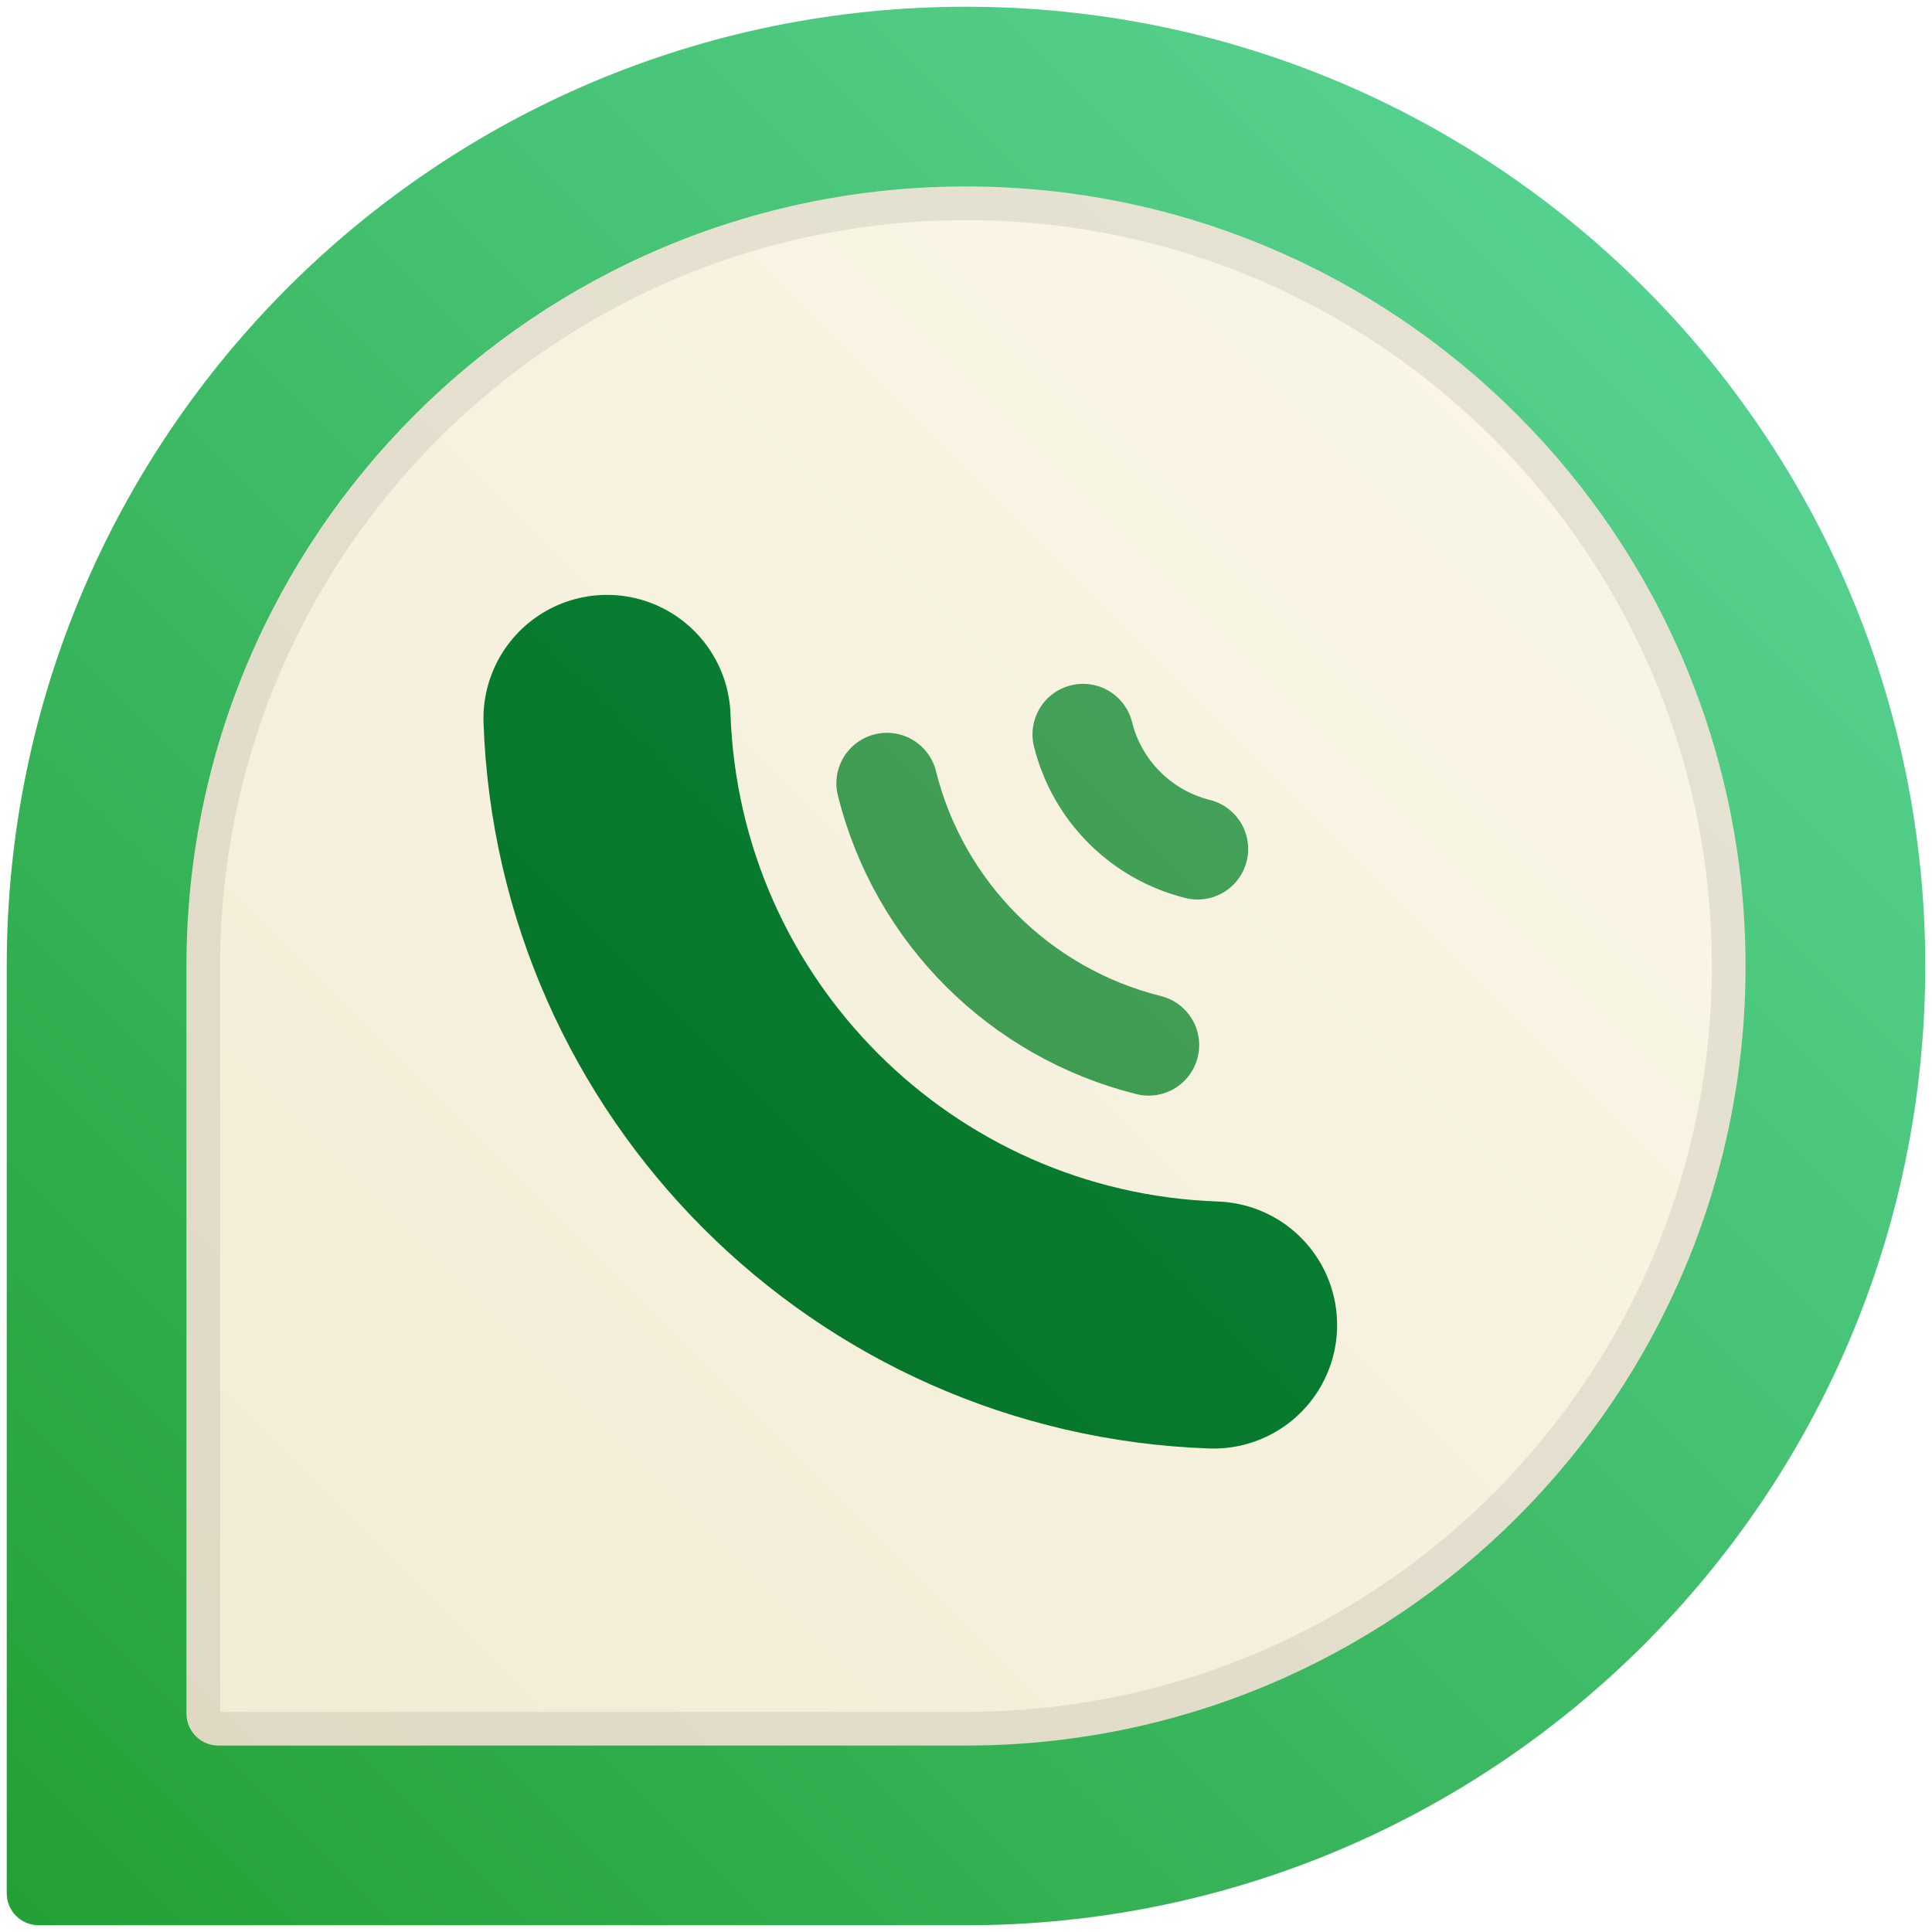
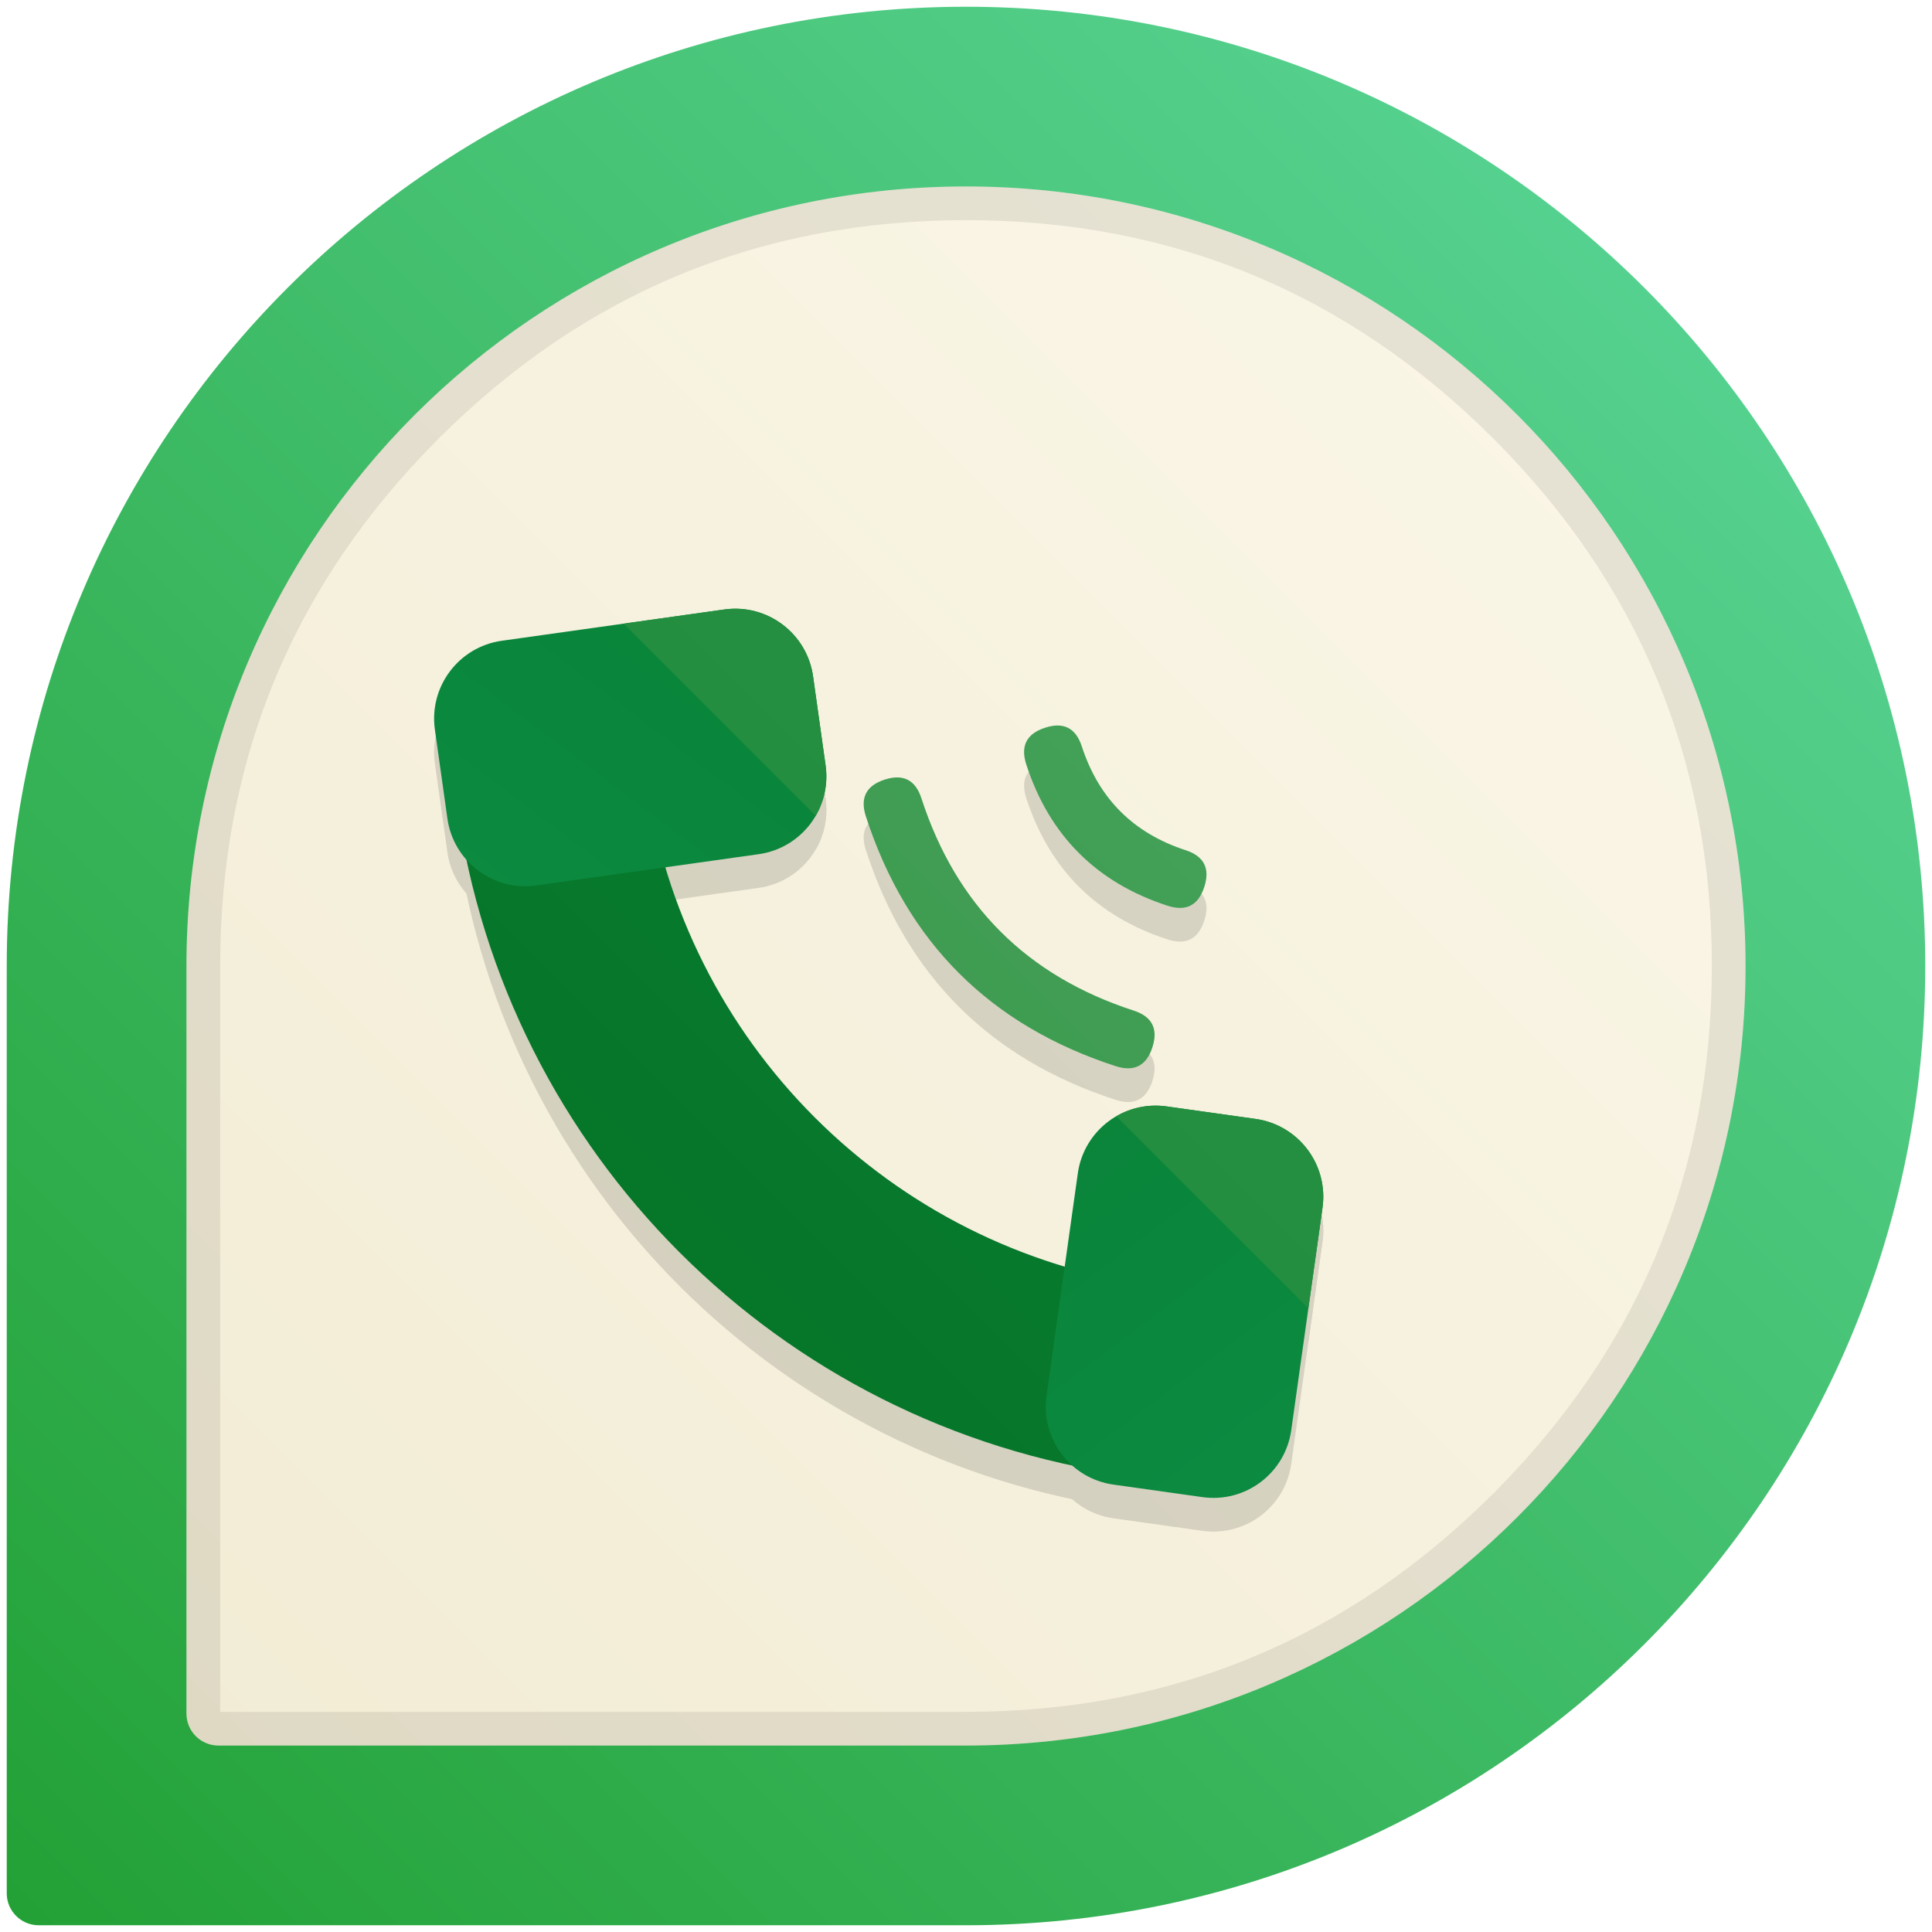
<svg xmlns="http://www.w3.org/2000/svg" width="86" height="86" viewBox="0 0 86 86">
  <defs>
-     <linearGradient id="gF" gradientUnits="userSpaceOnUse" x1="0.717" y1="85.283" x2="85.283" y2="0.717">
+     <linearGradient id="gD" x1="0.717" y1="85.283" x2="85.283" y2="0.717" gradientUnits="userSpaceOnUse">
+       <stop offset="0" stop-color="#036819" />
+       <stop offset="1" stop-color="#0C8F46" />
+     </linearGradient>
+     <linearGradient id="gF" x1="0.717" y1="85.283" x2="85.283" y2="0.717" gradientUnits="userSpaceOnUse">
      <stop offset="0" stop-color="#23A136" />
      <stop offset="1" stop-color="#5ED99E" />
    </linearGradient>
-     <linearGradient id="gD" gradientUnits="userSpaceOnUse" x1="0.717" y1="85.283" x2="85.283" y2="0.717">
+     <linearGradient id="gH" x1="0.717" y1="85.283" x2="85.283" y2="0.717" gradientUnits="userSpaceOnUse">
+       <stop offset="0" stop-color="#0D7C23" />
+       <stop offset="1" stop-color="#39A05B" />
+     </linearGradient>
+     <linearGradient id="gL" x1="0.717" y1="85.283" x2="85.283" y2="0.717" gradientUnits="userSpaceOnUse">
+       <stop offset="0" stop-color="#2B8A36" />
+       <stop offset="1" stop-color="#53AF6E" />
+     </linearGradient>
+     <linearGradient id="gC" x1="0.717" y1="85.283" x2="85.283" y2="0.717" gradientUnits="userSpaceOnUse">
+       <stop offset="0" stop-color="#F1EBD3" />
+       <stop offset="1" stop-color="#FCF8EA" />
+     </linearGradient>
+     <linearGradient id="gD_1" x1="-31.239" y1="-4.496" x2="53.327" y2="-89.062" gradientTransform="matrix(-0.139173 0.990268 -0.990268 -0.139173 0 0)" gradientUnits="userSpaceOnUse">
      <stop offset="0" stop-color="#036819" />
      <stop offset="1" stop-color="#0C8F46" />
    </linearGradient>
-     <linearGradient id="gE" gradientUnits="userSpaceOnUse" x1="0.717" y1="85.283" x2="85.283" y2="0.717">
-       <stop offset="0" stop-color="#024E11" />
-       <stop offset="1" stop-color="#007134" />
+     <linearGradient id="gD_0" x1="-104.433" y1="15.93" x2="-19.867" y2="-68.636" gradientTransform="matrix(-0.990268 0.139173 -0.139173 -0.990268 0 0)" gradientUnits="userSpaceOnUse">
+       <stop offset="0" stop-color="#036819" />
+       <stop offset="1" stop-color="#0C8F46" />
    </linearGradient>
-     <linearGradient id="gL" gradientUnits="userSpaceOnUse" x1="0.717" y1="85.283" x2="85.283" y2="0.717">
-       <stop offset="0" stop-color="#2B8A36" />
-       <stop offset="1" stop-color="#53AF6E" />
-     </linearGradient>
-     <linearGradient id="gT" gradientUnits="userSpaceOnUse" x1="0.717" y1="85.283" x2="85.283" y2="0.717">
-       <stop offset="0" stop-color="#99CE9A" />
-       <stop offset="1" stop-color="#B7E5C0" />
-     </linearGradient>
-     <linearGradient id="gC" gradientUnits="userSpaceOnUse" x1="0.717" y1="85.283" x2="85.283" y2="0.717">
-       <stop offset="0" stop-color="#F1EBD3" />
-       <stop offset="1" stop-color="#FCF8EA" />
-     </linearGradient>
-     <radialGradient id="gR" gradientUnits="userSpaceOnUse" cx="40" cy="40" r="24">
-       <stop offset="0" stop-color="#53AF6E" />
-       <stop offset="1" stop-color="#036819" />
-     </radialGradient>
  </defs>
-   <path d="M43.000,0.300 H43.000 A42.700,42.700 0 0 1 85.700,43.000 V43.000 A42.700,42.700 0 0 1 43.000,85.700 H1.723 A1.423,1.423 0 0 1 0.300,84.277 V43.000 A42.700,42.700 0 0 1 43.000,0.300 Z" fill="url(#gF)" />
-   <path d="M43.000,8.300 H43.000 A34.700,34.700 0 0 1 77.700,43.000 V43.000 A34.700,34.700 0 0 1 43.000,77.700 H9.723 A1.423,1.423 0 0 1 8.300,76.277 V43.000 A34.700,34.700 0 0 1 43.000,8.300 Z" fill="url(#gC)" />
-   <clipPath id="face">
-     <path d="M43.000,8.300 H43.000 A34.700,34.700 0 0 1 77.700,43.000 V43.000 A34.700,34.700 0 0 1 43.000,77.700 H9.723 A1.423,1.423 0 0 1 8.300,76.277 V43.000 A34.700,34.700 0 0 1 43.000,8.300 Z" />
-   </clipPath>
-   <path d="M43.000,8.300 H43.000 A34.700,34.700 0 0 1 77.700,43.000 V43.000 A34.700,34.700 0 0 1 43.000,77.700 H9.723 A1.423,1.423 0 0 1 8.300,76.277 V43.000 A34.700,34.700 0 0 1 43.000,8.300 Z" fill="none" stroke="#000000" stroke-opacity="0.08" stroke-width="3" clip-path="url(#face)" />
-   <path d="M54.02 58.98 A28 28 0 0 1 27.02 31.98" fill="none" stroke="url(#gD)" stroke-width="11" stroke-linecap="round" stroke-linejoin="round" />
-   <path d="M51.13 46.52 A16 16 0 0 1 39.48 34.87" fill="none" stroke="url(#gL)" stroke-width="4.5" stroke-linecap="round" stroke-linejoin="round" />
-   <path d="M53.31 37.79 A7 7 0 0 1 48.21 32.69" fill="none" stroke="url(#gL)" stroke-width="4.5" stroke-linecap="round" stroke-linejoin="round" />
+   <path fill="url(#gF)" d="M43,0.3 L43,0.3 A42.7 42.7 0 0 1 85.7,43 L85.7,43 A42.7 42.7 0 0 1 43,85.7 L1.723,85.7 A1.423 1.423 0 0 1 0.3,84.277 L0.3,43 A42.7 42.7 0 0 1 43,0.3 Z" />
+   <path fill="url(#gC)" d="M43,8.3 L43,8.3 A34.7 34.7 0 0 1 77.7,43 L77.7,43 A34.7 34.7 0 0 1 43,77.7 L9.723,77.7 A1.423 1.423 0 0 1 8.3,76.277 L8.3,43 A34.7 34.7 0 0 1 43,8.3 Z" />
+   <path fill="#000000" opacity="0.08" d="M43,8.3 C62.164,8.3 77.7,23.836 77.7,43 C77.7,62.164 62.164,77.7 43,77.7 L9.723,77.7 C8.937,77.7 8.3,77.063 8.3,76.277 L8.3,43 C8.3,23.836 23.836,8.3 43,8.3 Z M43,9.8 Q29.248,9.8 19.524,19.524 Q9.8,29.248 9.8,43 L9.8,76.2 L43,76.2 Q56.752,76.2 66.476,66.476 Q76.2,56.752 76.2,43 Q76.2,29.248 66.476,19.524 Q56.752,9.8 43,9.8 Z" />
+   <g opacity="0.13">
+     <path fill="#000000" d="M50.13,67.16 C34.666,64.987 22.513,52.834 20.34,37.37 L28.76,36.19 C30.407,47.894 39.606,57.093 51.31,58.74 Z" />
+     <path fill="#000000" d="M58.87,55.26 L57.478,65.163 C57.209,67.077 55.439,68.411 53.525,68.142 L49.564,67.585 C47.65,67.316 46.316,65.546 46.585,63.632 L47.977,53.729 C48.246,51.815 50.016,50.481 51.93,50.75 L55.891,51.307 C57.805,51.576 59.139,53.346 58.87,55.26 Z" />
+     <path fill="#000000" d="M33.771,39.523 L23.868,40.915 C21.954,41.184 20.184,39.85 19.915,37.936 L19.358,33.975 C19.089,32.061 20.423,30.291 22.337,30.022 L32.24,28.63 C34.154,28.361 35.924,29.695 36.193,31.609 L36.75,35.57 C37.019,37.484 35.685,39.254 33.771,39.523 Z" />
+     <path fill="#000000" d="M58.87,55.26 L58.24,59.74 L49.688,51.188 C50.342,50.808 51.123,50.637 51.93,50.75 L55.891,51.307 C57.805,51.576 59.139,53.346 58.87,55.26 Z M36.312,37.812 L27.76,29.26 L32.24,28.63 C34.154,28.361 35.924,29.695 36.193,31.609 L36.75,35.57 C36.863,36.377 36.692,37.158 36.312,37.812 Z" />
+     <path fill="#000000" d="M49.659,48.957 Q41.267,46.233 38.543,37.841 Q38.142,36.605 39.379,36.203 Q39.997,36.003 40.406,36.212 Q40.816,36.42 41.017,37.039 Q43.331,44.169 50.461,46.483 Q51.698,46.885 51.297,48.121 Q51.096,48.74 50.686,48.948 Q50.277,49.157 49.659,48.957 Z" />
+     <path fill="#000000" d="M51.967,41.816 Q47.228,40.272 45.684,35.533 Q45.483,34.915 45.691,34.505 Q45.899,34.095 46.517,33.894 Q47.754,33.491 48.156,34.727 Q49.29,38.21 52.773,39.344 Q53.391,39.545 53.599,39.955 Q53.807,40.365 53.606,40.983 Q53.204,42.219 51.967,41.816 Z" />
+   </g>
+   <path fill="url(#gD)" d="M50.13,65.66 A35 35 0 0 1 20.34,35.87 L28.76,34.69 A26.5 26.5 0 0 0 51.31,57.24 Z" />
+   <path fill="url(#gD_1)" d="M58.87,53.76 L57.478,63.663 C57.209,65.577 55.439,66.911 53.525,66.642 L49.564,66.085 C47.65,65.816 46.316,64.046 46.585,62.132 L47.977,52.229 C48.246,50.315 50.016,48.981 51.93,49.25 L55.891,49.807 C57.805,50.076 59.139,51.846 58.87,53.76 Z" />
+   <path fill="url(#gD_0)" d="M33.771,38.023 L23.868,39.415 C21.954,39.684 20.184,38.35 19.915,36.436 L19.358,32.475 C19.089,30.561 20.423,28.791 22.337,28.522 L32.24,27.13 C34.154,26.861 35.924,28.195 36.193,30.109 L36.75,34.07 C37.019,35.984 35.685,37.754 33.771,38.023 Z" />
+   <path fill="url(#gH)" d="M58.87,53.76 L58.24,58.24 L49.688,49.688 C50.342,49.308 51.123,49.137 51.93,49.25 L55.891,49.807 C57.805,50.076 59.139,51.846 58.87,53.76 Z M36.312,36.312 L27.76,27.76 L32.24,27.13 C34.154,26.861 35.924,28.195 36.193,30.109 L36.75,34.07 C36.863,34.877 36.692,35.658 36.312,36.312 Z" />
+   <path fill="url(#gL)" d="M49.659,47.457 Q41.267,44.733 38.543,36.341 Q38.142,35.105 39.379,34.703 Q39.997,34.503 40.406,34.712 Q40.816,34.92 41.017,35.539 Q43.331,42.669 50.461,44.983 Q51.698,45.385 51.297,46.621 Q51.096,47.24 50.686,47.448 Q50.277,47.657 49.659,47.457 Z" />
+   <path fill="url(#gL)" d="M51.967,40.316 Q47.228,38.772 45.684,34.033 Q45.483,33.415 45.691,33.005 Q45.899,32.595 46.517,32.394 Q47.754,31.991 48.156,33.227 Q49.29,36.71 52.773,37.844 Q53.391,38.045 53.599,38.455 Q53.807,38.865 53.606,39.483 Q53.204,40.719 51.967,40.316 Z" />
</svg>
